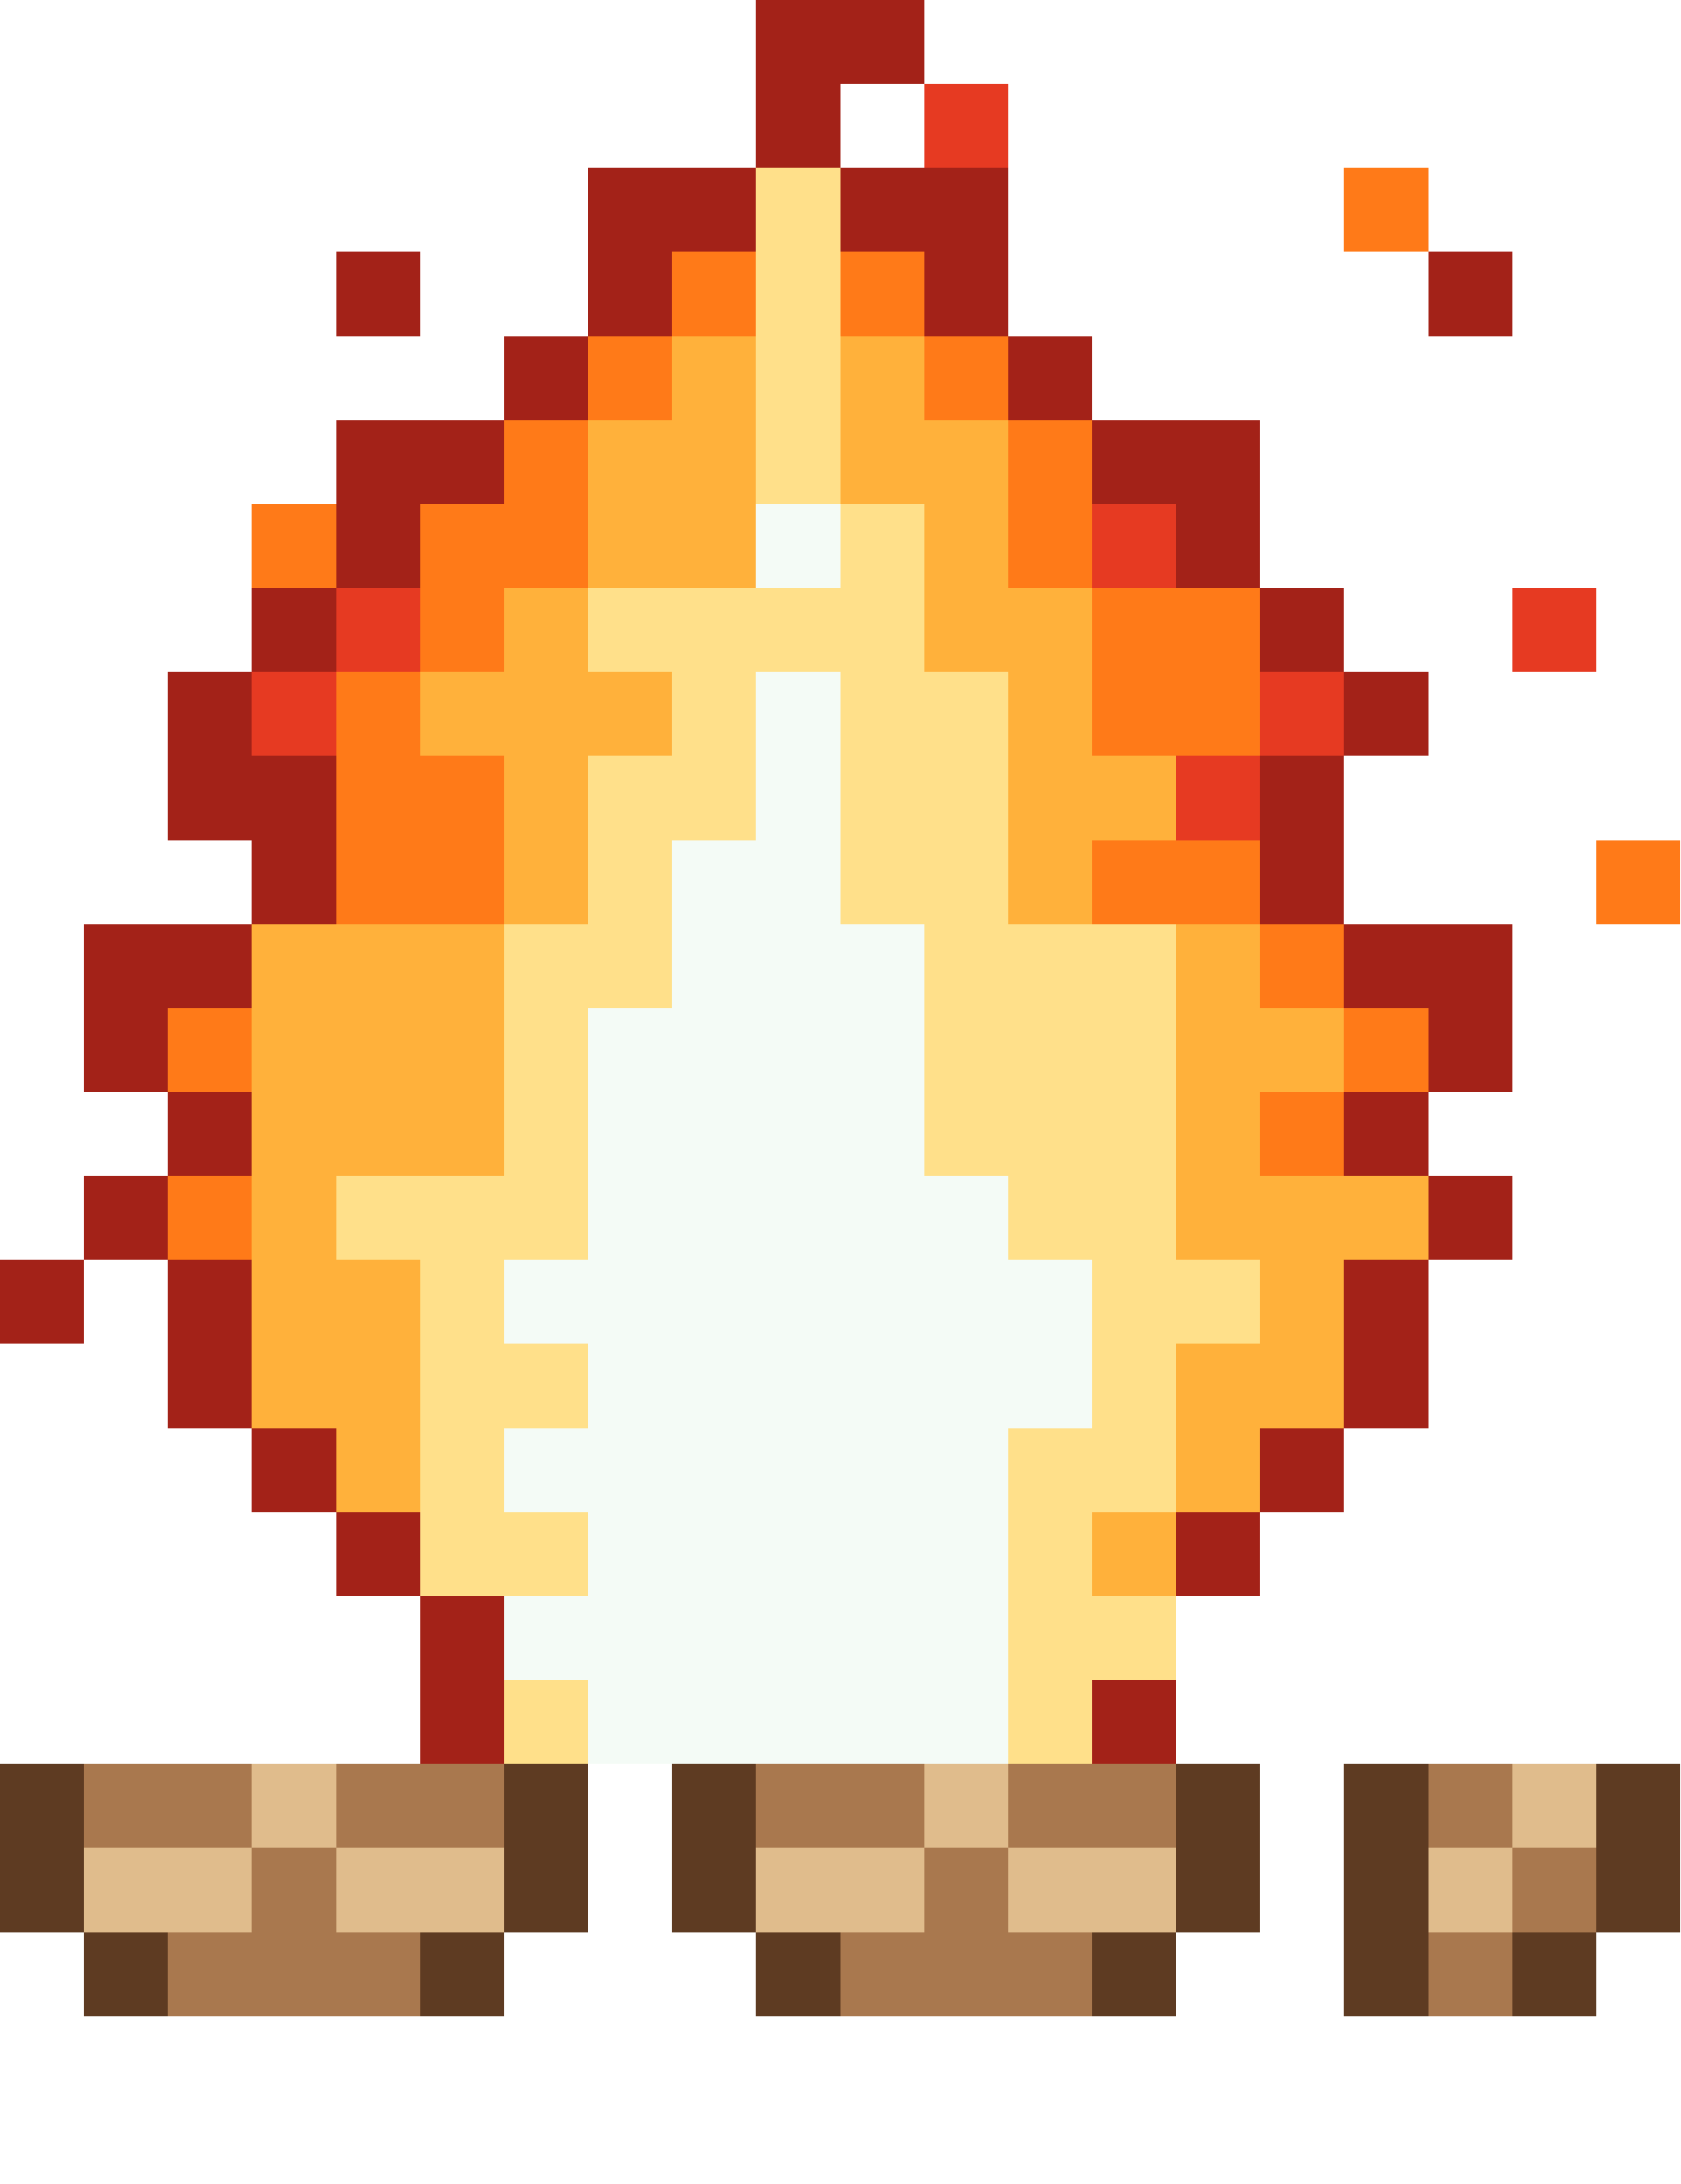
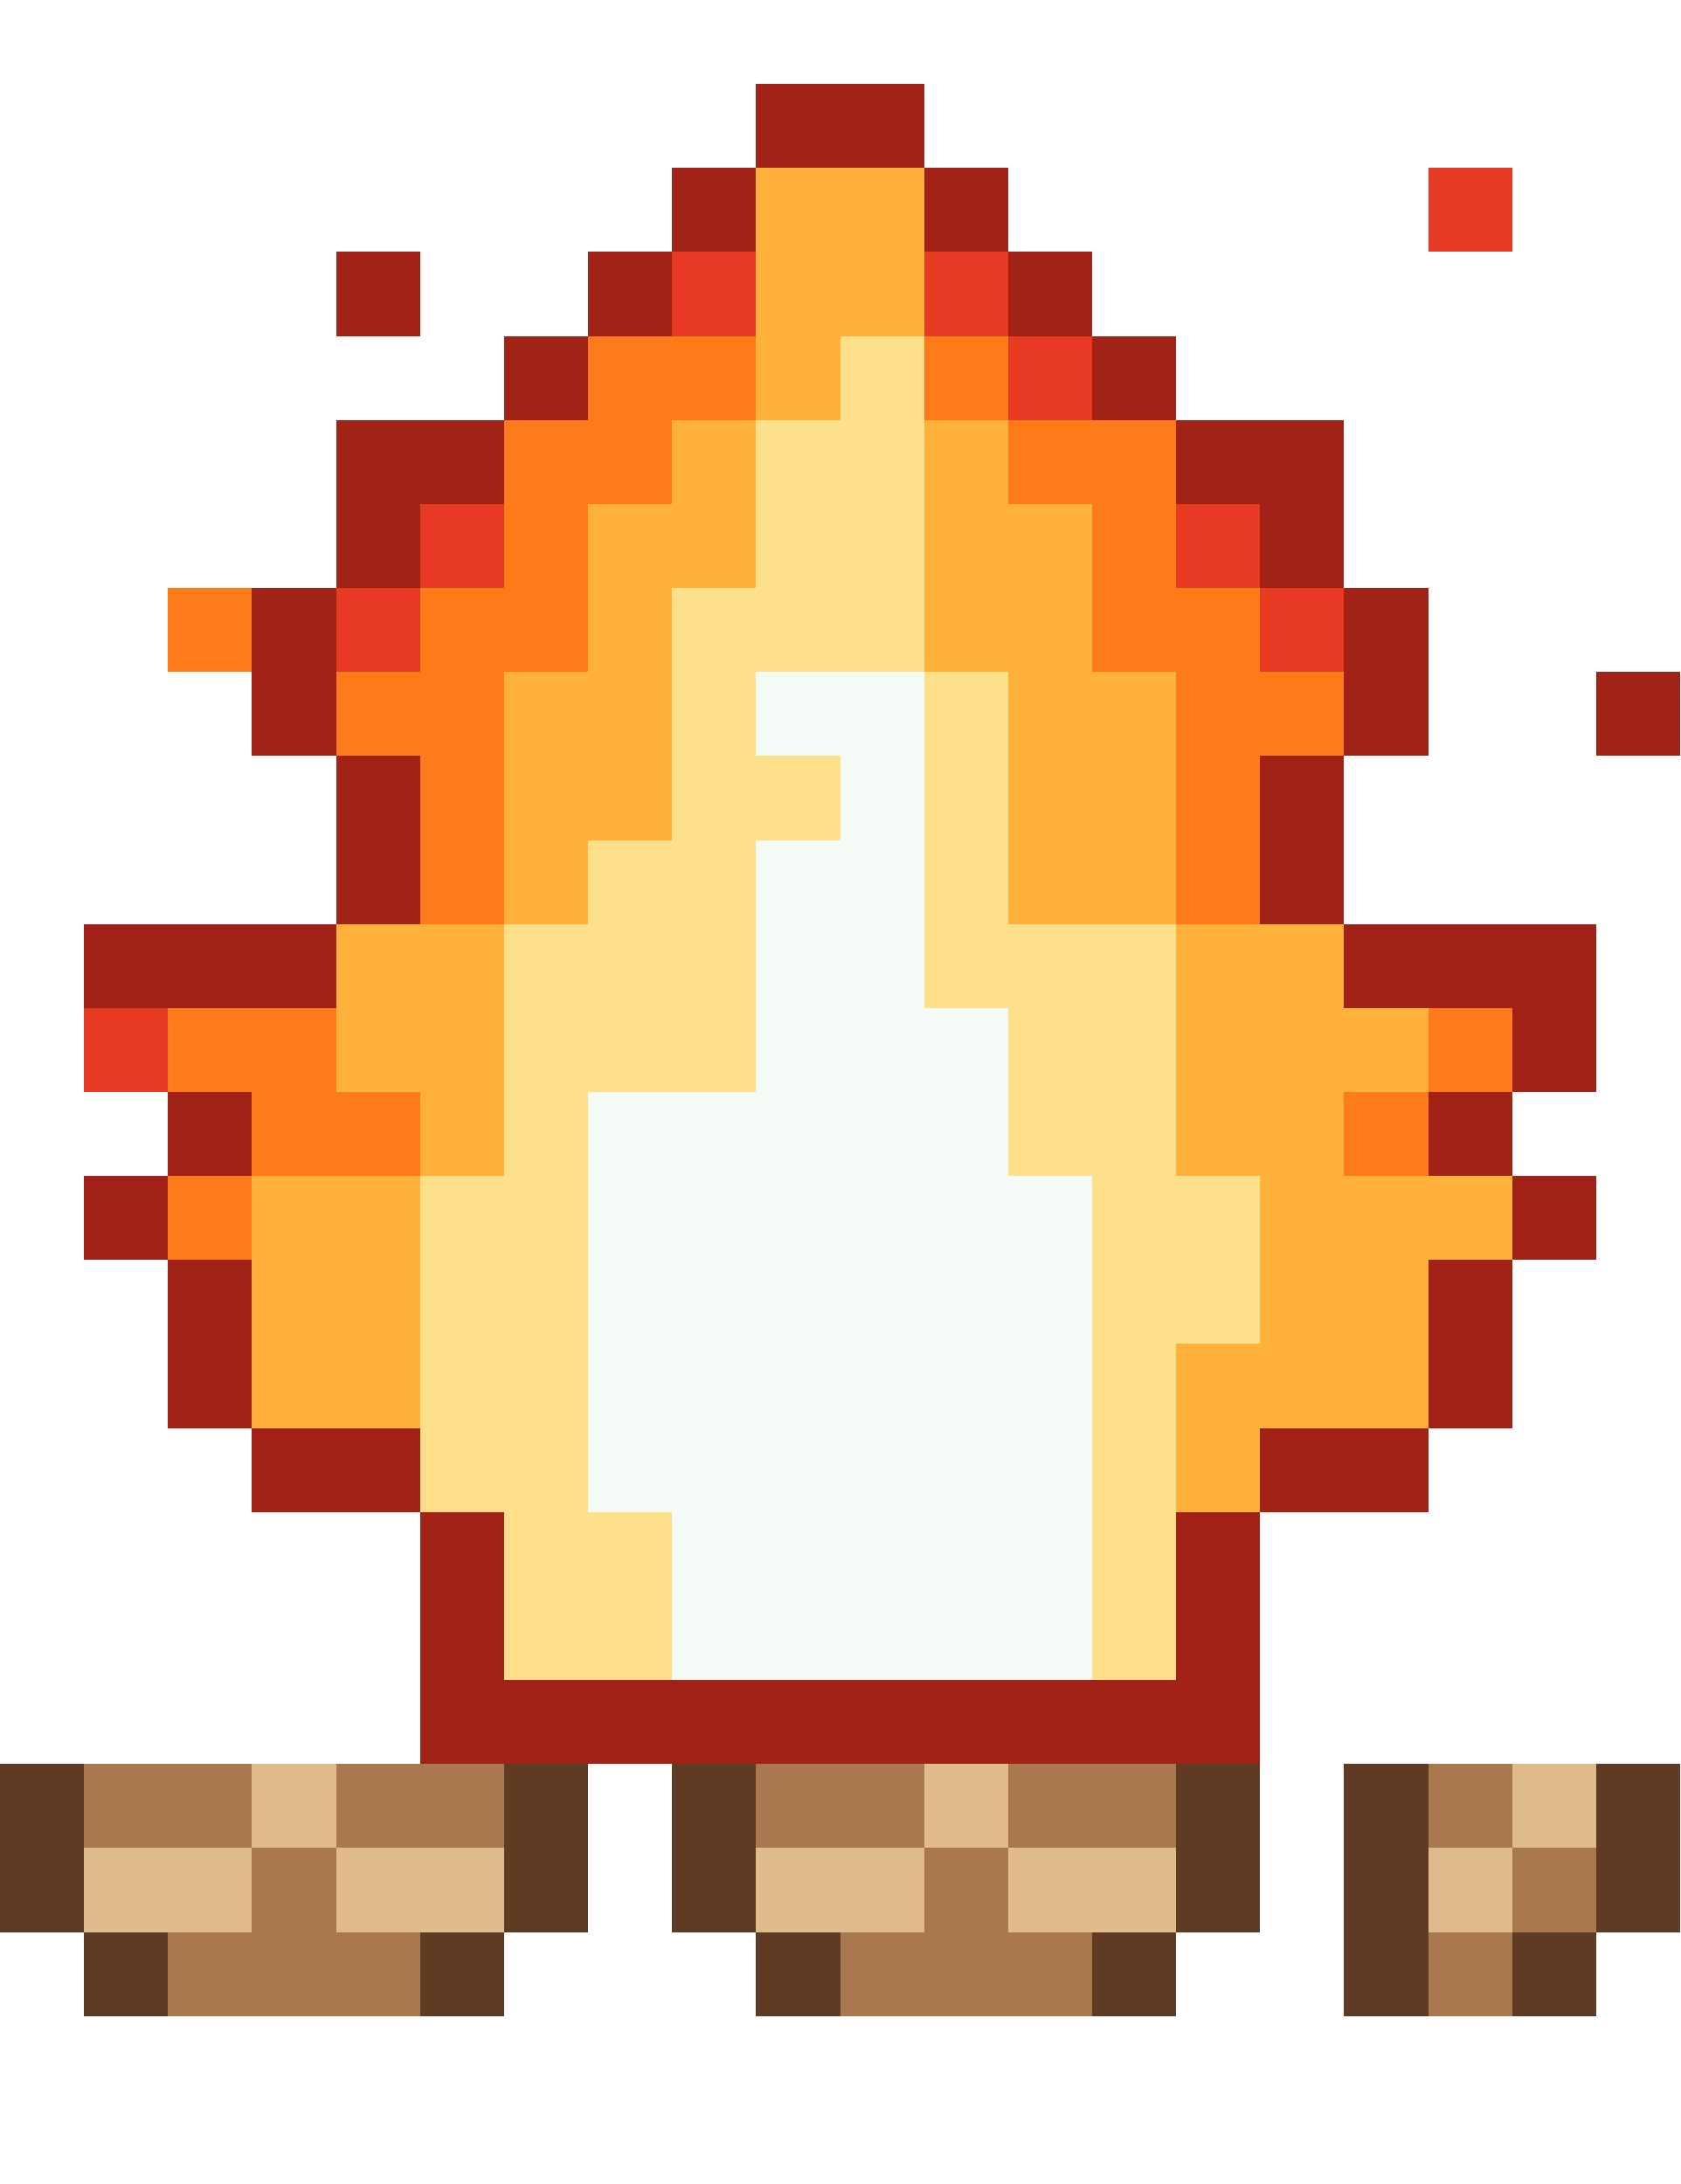
<svg xmlns="http://www.w3.org/2000/svg" viewBox="0 0 20 26" width="320" height="416" shape-rendering="crispEdges">
  <g fill="#A32218">
-     <rect x="9" y="0" width="2" height="1" />
-     <rect x="9" y="1" width="1" height="1" />
-     <rect x="7" y="2" width="2" height="1" />
-     <rect x="10" y="2" width="2" height="1" />
+     <rect x="9" y="1" width="2" height="1" />
+     <rect x="8" y="2" width="1" height="1" />
+     <rect x="11" y="2" width="1" height="1" />
    <rect x="4" y="3" width="1" height="1" />
    <rect x="7" y="3" width="1" height="1" />
-     <rect x="11" y="3" width="1" height="1" />
-     <rect x="17" y="3" width="1" height="1" />
+     <rect x="12" y="3" width="1" height="1" />
    <rect x="6" y="4" width="1" height="1" />
-     <rect x="12" y="4" width="1" height="1" />
+     <rect x="13" y="4" width="1" height="1" />
    <rect x="4" y="5" width="2" height="1" />
-     <rect x="13" y="5" width="2" height="1" />
+     <rect x="14" y="5" width="2" height="1" />
    <rect x="4" y="6" width="1" height="1" />
-     <rect x="14" y="6" width="1" height="1" />
+     <rect x="15" y="6" width="1" height="1" />
    <rect x="3" y="7" width="1" height="1" />
-     <rect x="15" y="7" width="1" height="1" />
-     <rect x="2" y="8" width="1" height="1" />
+     <rect x="16" y="7" width="1" height="1" />
+     <rect x="3" y="8" width="1" height="1" />
    <rect x="16" y="8" width="1" height="1" />
-     <rect x="2" y="9" width="2" height="1" />
+     <rect x="19" y="8" width="1" height="1" />
+     <rect x="4" y="9" width="1" height="1" />
    <rect x="15" y="9" width="1" height="1" />
-     <rect x="3" y="10" width="1" height="1" />
+     <rect x="4" y="10" width="1" height="1" />
    <rect x="15" y="10" width="1" height="1" />
-     <rect x="1" y="11" width="2" height="1" />
-     <rect x="16" y="11" width="2" height="1" />
-     <rect x="1" y="12" width="1" height="1" />
-     <rect x="17" y="12" width="1" height="1" />
+     <rect x="1" y="11" width="3" height="1" />
+     <rect x="16" y="11" width="3" height="1" />
+     <rect x="18" y="12" width="1" height="1" />
    <rect x="2" y="13" width="1" height="1" />
-     <rect x="16" y="13" width="1" height="1" />
+     <rect x="17" y="13" width="1" height="1" />
    <rect x="1" y="14" width="1" height="1" />
-     <rect x="17" y="14" width="1" height="1" />
-     <rect x="0" y="15" width="1" height="1" />
+     <rect x="18" y="14" width="1" height="1" />
    <rect x="2" y="15" width="1" height="1" />
-     <rect x="16" y="15" width="1" height="1" />
+     <rect x="17" y="15" width="1" height="1" />
    <rect x="2" y="16" width="1" height="1" />
-     <rect x="16" y="16" width="1" height="1" />
-     <rect x="3" y="17" width="1" height="1" />
-     <rect x="15" y="17" width="1" height="1" />
-     <rect x="4" y="18" width="1" height="1" />
+     <rect x="17" y="16" width="1" height="1" />
+     <rect x="3" y="17" width="2" height="1" />
+     <rect x="15" y="17" width="2" height="1" />
+     <rect x="5" y="18" width="1" height="1" />
    <rect x="14" y="18" width="1" height="1" />
    <rect x="5" y="19" width="1" height="1" />
-     <rect x="5" y="20" width="1" height="1" />
-     <rect x="13" y="20" width="1" height="1" />
+     <rect x="14" y="19" width="1" height="1" />
+     <rect x="5" y="20" width="10" height="1" />
+   </g>
+   <g fill="#FFB13B">
+     <rect x="9" y="2" width="2" height="1" />
+     <rect x="9" y="3" width="2" height="1" />
+     <rect x="9" y="4" width="1" height="1" />
+     <rect x="8" y="5" width="1" height="1" />
+     <rect x="11" y="5" width="1" height="1" />
+     <rect x="7" y="6" width="2" height="1" />
+     <rect x="11" y="6" width="2" height="1" />
+     <rect x="7" y="7" width="1" height="1" />
+     <rect x="11" y="7" width="2" height="1" />
+     <rect x="6" y="8" width="2" height="1" />
+     <rect x="12" y="8" width="2" height="1" />
+     <rect x="6" y="9" width="2" height="1" />
+     <rect x="12" y="9" width="2" height="1" />
+     <rect x="6" y="10" width="1" height="1" />
+     <rect x="12" y="10" width="2" height="1" />
+     <rect x="4" y="11" width="2" height="1" />
+     <rect x="14" y="11" width="2" height="1" />
+     <rect x="4" y="12" width="2" height="1" />
+     <rect x="14" y="12" width="3" height="1" />
+     <rect x="5" y="13" width="1" height="1" />
+     <rect x="14" y="13" width="2" height="1" />
+     <rect x="3" y="14" width="2" height="1" />
+     <rect x="15" y="14" width="3" height="1" />
+     <rect x="3" y="15" width="2" height="1" />
+     <rect x="15" y="15" width="2" height="1" />
+     <rect x="3" y="16" width="2" height="1" />
+     <rect x="14" y="16" width="3" height="1" />
+     <rect x="14" y="17" width="1" height="1" />
  </g>
  <g fill="#E63A22">
-     <rect x="11" y="1" width="1" height="1" />
+     <rect x="17" y="2" width="1" height="1" />
+     <rect x="8" y="3" width="1" height="1" />
+     <rect x="11" y="3" width="1" height="1" />
+     <rect x="12" y="4" width="1" height="1" />
+     <rect x="5" y="6" width="1" height="1" />
+     <rect x="14" y="6" width="1" height="1" />
+     <rect x="4" y="7" width="1" height="1" />
+     <rect x="15" y="7" width="1" height="1" />
+     <rect x="1" y="12" width="1" height="1" />
+   </g>
+   <g fill="#FF7A18">
+     <rect x="7" y="4" width="2" height="1" />
+     <rect x="11" y="4" width="1" height="1" />
+     <rect x="6" y="5" width="2" height="1" />
+     <rect x="12" y="5" width="2" height="1" />
+     <rect x="6" y="6" width="1" height="1" />
    <rect x="13" y="6" width="1" height="1" />
-     <rect x="4" y="7" width="1" height="1" />
-     <rect x="18" y="7" width="1" height="1" />
-     <rect x="3" y="8" width="1" height="1" />
-     <rect x="15" y="8" width="1" height="1" />
+     <rect x="2" y="7" width="1" height="1" />
+     <rect x="5" y="7" width="2" height="1" />
+     <rect x="13" y="7" width="2" height="1" />
+     <rect x="4" y="8" width="2" height="1" />
+     <rect x="14" y="8" width="2" height="1" />
+     <rect x="5" y="9" width="1" height="1" />
    <rect x="14" y="9" width="1" height="1" />
+     <rect x="5" y="10" width="1" height="1" />
+     <rect x="14" y="10" width="1" height="1" />
+     <rect x="2" y="12" width="2" height="1" />
+     <rect x="17" y="12" width="1" height="1" />
+     <rect x="3" y="13" width="2" height="1" />
+     <rect x="16" y="13" width="1" height="1" />
+     <rect x="2" y="14" width="1" height="1" />
  </g>
  <g fill="#FFE08A">
-     <rect x="9" y="2" width="1" height="1" />
-     <rect x="9" y="3" width="1" height="1" />
-     <rect x="9" y="4" width="1" height="1" />
-     <rect x="9" y="5" width="1" height="1" />
-     <rect x="10" y="6" width="1" height="1" />
-     <rect x="7" y="7" width="4" height="1" />
+     <rect x="10" y="4" width="1" height="1" />
+     <rect x="9" y="5" width="2" height="1" />
+     <rect x="9" y="6" width="2" height="1" />
+     <rect x="8" y="7" width="3" height="1" />
    <rect x="8" y="8" width="1" height="1" />
-     <rect x="10" y="8" width="2" height="1" />
-     <rect x="7" y="9" width="2" height="1" />
-     <rect x="10" y="9" width="2" height="1" />
-     <rect x="7" y="10" width="1" height="1" />
-     <rect x="10" y="10" width="2" height="1" />
-     <rect x="6" y="11" width="2" height="1" />
+     <rect x="11" y="8" width="1" height="1" />
+     <rect x="8" y="9" width="2" height="1" />
+     <rect x="11" y="9" width="1" height="1" />
+     <rect x="7" y="10" width="2" height="1" />
+     <rect x="11" y="10" width="1" height="1" />
+     <rect x="6" y="11" width="3" height="1" />
    <rect x="11" y="11" width="3" height="1" />
-     <rect x="6" y="12" width="1" height="1" />
-     <rect x="11" y="12" width="3" height="1" />
+     <rect x="6" y="12" width="3" height="1" />
+     <rect x="12" y="12" width="2" height="1" />
    <rect x="6" y="13" width="1" height="1" />
-     <rect x="11" y="13" width="3" height="1" />
-     <rect x="4" y="14" width="3" height="1" />
-     <rect x="12" y="14" width="2" height="1" />
-     <rect x="5" y="15" width="1" height="1" />
+     <rect x="12" y="13" width="2" height="1" />
+     <rect x="5" y="14" width="2" height="1" />
+     <rect x="13" y="14" width="2" height="1" />
+     <rect x="5" y="15" width="2" height="1" />
    <rect x="13" y="15" width="2" height="1" />
    <rect x="5" y="16" width="2" height="1" />
    <rect x="13" y="16" width="1" height="1" />
-     <rect x="5" y="17" width="1" height="1" />
-     <rect x="12" y="17" width="2" height="1" />
-     <rect x="5" y="18" width="2" height="1" />
-     <rect x="12" y="18" width="1" height="1" />
-     <rect x="12" y="19" width="2" height="1" />
-     <rect x="6" y="20" width="1" height="1" />
-     <rect x="12" y="20" width="1" height="1" />
-   </g>
-   <g fill="#FF7A18">
-     <rect x="16" y="2" width="1" height="1" />
-     <rect x="8" y="3" width="1" height="1" />
-     <rect x="10" y="3" width="1" height="1" />
-     <rect x="7" y="4" width="1" height="1" />
-     <rect x="11" y="4" width="1" height="1" />
-     <rect x="6" y="5" width="1" height="1" />
-     <rect x="12" y="5" width="1" height="1" />
-     <rect x="3" y="6" width="1" height="1" />
-     <rect x="5" y="6" width="2" height="1" />
-     <rect x="12" y="6" width="1" height="1" />
-     <rect x="5" y="7" width="1" height="1" />
-     <rect x="13" y="7" width="2" height="1" />
-     <rect x="4" y="8" width="1" height="1" />
-     <rect x="13" y="8" width="2" height="1" />
-     <rect x="4" y="9" width="2" height="1" />
-     <rect x="4" y="10" width="2" height="1" />
-     <rect x="13" y="10" width="2" height="1" />
-     <rect x="19" y="10" width="1" height="1" />
-     <rect x="15" y="11" width="1" height="1" />
-     <rect x="2" y="12" width="1" height="1" />
-     <rect x="16" y="12" width="1" height="1" />
-     <rect x="15" y="13" width="1" height="1" />
-     <rect x="2" y="14" width="1" height="1" />
-   </g>
-   <g fill="#FFB13B">
-     <rect x="8" y="4" width="1" height="1" />
-     <rect x="10" y="4" width="1" height="1" />
-     <rect x="7" y="5" width="2" height="1" />
-     <rect x="10" y="5" width="2" height="1" />
-     <rect x="7" y="6" width="2" height="1" />
-     <rect x="11" y="6" width="1" height="1" />
-     <rect x="6" y="7" width="1" height="1" />
-     <rect x="11" y="7" width="2" height="1" />
-     <rect x="5" y="8" width="3" height="1" />
-     <rect x="12" y="8" width="1" height="1" />
-     <rect x="6" y="9" width="1" height="1" />
-     <rect x="12" y="9" width="2" height="1" />
-     <rect x="6" y="10" width="1" height="1" />
-     <rect x="12" y="10" width="1" height="1" />
-     <rect x="3" y="11" width="3" height="1" />
-     <rect x="14" y="11" width="1" height="1" />
-     <rect x="3" y="12" width="3" height="1" />
-     <rect x="14" y="12" width="2" height="1" />
-     <rect x="3" y="13" width="3" height="1" />
-     <rect x="14" y="13" width="1" height="1" />
-     <rect x="3" y="14" width="1" height="1" />
-     <rect x="14" y="14" width="3" height="1" />
-     <rect x="3" y="15" width="2" height="1" />
-     <rect x="15" y="15" width="1" height="1" />
-     <rect x="3" y="16" width="2" height="1" />
-     <rect x="14" y="16" width="2" height="1" />
-     <rect x="4" y="17" width="1" height="1" />
-     <rect x="14" y="17" width="1" height="1" />
+     <rect x="5" y="17" width="2" height="1" />
+     <rect x="13" y="17" width="1" height="1" />
+     <rect x="6" y="18" width="2" height="1" />
    <rect x="13" y="18" width="1" height="1" />
+     <rect x="6" y="19" width="2" height="1" />
+     <rect x="13" y="19" width="1" height="1" />
  </g>
  <g fill="#F4FBF6">
-     <rect x="9" y="6" width="1" height="1" />
-     <rect x="9" y="8" width="1" height="1" />
-     <rect x="9" y="9" width="1" height="1" />
-     <rect x="8" y="10" width="2" height="1" />
-     <rect x="8" y="11" width="3" height="1" />
-     <rect x="7" y="12" width="4" height="1" />
-     <rect x="7" y="13" width="4" height="1" />
-     <rect x="7" y="14" width="5" height="1" />
-     <rect x="6" y="15" width="7" height="1" />
+     <rect x="9" y="8" width="2" height="1" />
+     <rect x="10" y="9" width="1" height="1" />
+     <rect x="9" y="10" width="2" height="1" />
+     <rect x="9" y="11" width="2" height="1" />
+     <rect x="9" y="12" width="3" height="1" />
+     <rect x="7" y="13" width="5" height="1" />
+     <rect x="7" y="14" width="6" height="1" />
+     <rect x="7" y="15" width="6" height="1" />
    <rect x="7" y="16" width="6" height="1" />
-     <rect x="6" y="17" width="6" height="1" />
-     <rect x="7" y="18" width="5" height="1" />
-     <rect x="6" y="19" width="6" height="1" />
-     <rect x="7" y="20" width="5" height="1" />
+     <rect x="7" y="17" width="6" height="1" />
+     <rect x="8" y="18" width="5" height="1" />
+     <rect x="8" y="19" width="5" height="1" />
  </g>
  <g fill="#5E3B22">
    <rect x="0" y="21" width="1" height="1" />
    <rect x="6" y="21" width="1" height="1" />
    <rect x="8" y="21" width="1" height="1" />
    <rect x="14" y="21" width="1" height="1" />
    <rect x="16" y="21" width="1" height="1" />
    <rect x="19" y="21" width="1" height="1" />
    <rect x="0" y="22" width="1" height="1" />
    <rect x="6" y="22" width="1" height="1" />
    <rect x="8" y="22" width="1" height="1" />
    <rect x="14" y="22" width="1" height="1" />
    <rect x="16" y="22" width="1" height="1" />
    <rect x="19" y="22" width="1" height="1" />
    <rect x="1" y="23" width="1" height="1" />
    <rect x="5" y="23" width="1" height="1" />
    <rect x="9" y="23" width="1" height="1" />
    <rect x="13" y="23" width="1" height="1" />
    <rect x="16" y="23" width="1" height="1" />
    <rect x="18" y="23" width="1" height="1" />
  </g>
  <g fill="#A9784E">
    <rect x="1" y="21" width="2" height="1" />
    <rect x="4" y="21" width="2" height="1" />
    <rect x="9" y="21" width="2" height="1" />
    <rect x="12" y="21" width="2" height="1" />
    <rect x="17" y="21" width="1" height="1" />
    <rect x="3" y="22" width="1" height="1" />
    <rect x="11" y="22" width="1" height="1" />
    <rect x="18" y="22" width="1" height="1" />
    <rect x="2" y="23" width="3" height="1" />
    <rect x="10" y="23" width="3" height="1" />
    <rect x="17" y="23" width="1" height="1" />
  </g>
  <g fill="#E0BC8C">
    <rect x="3" y="21" width="1" height="1" />
    <rect x="11" y="21" width="1" height="1" />
    <rect x="18" y="21" width="1" height="1" />
    <rect x="1" y="22" width="2" height="1" />
    <rect x="4" y="22" width="2" height="1" />
    <rect x="9" y="22" width="2" height="1" />
    <rect x="12" y="22" width="2" height="1" />
    <rect x="17" y="22" width="1" height="1" />
  </g>
</svg>
